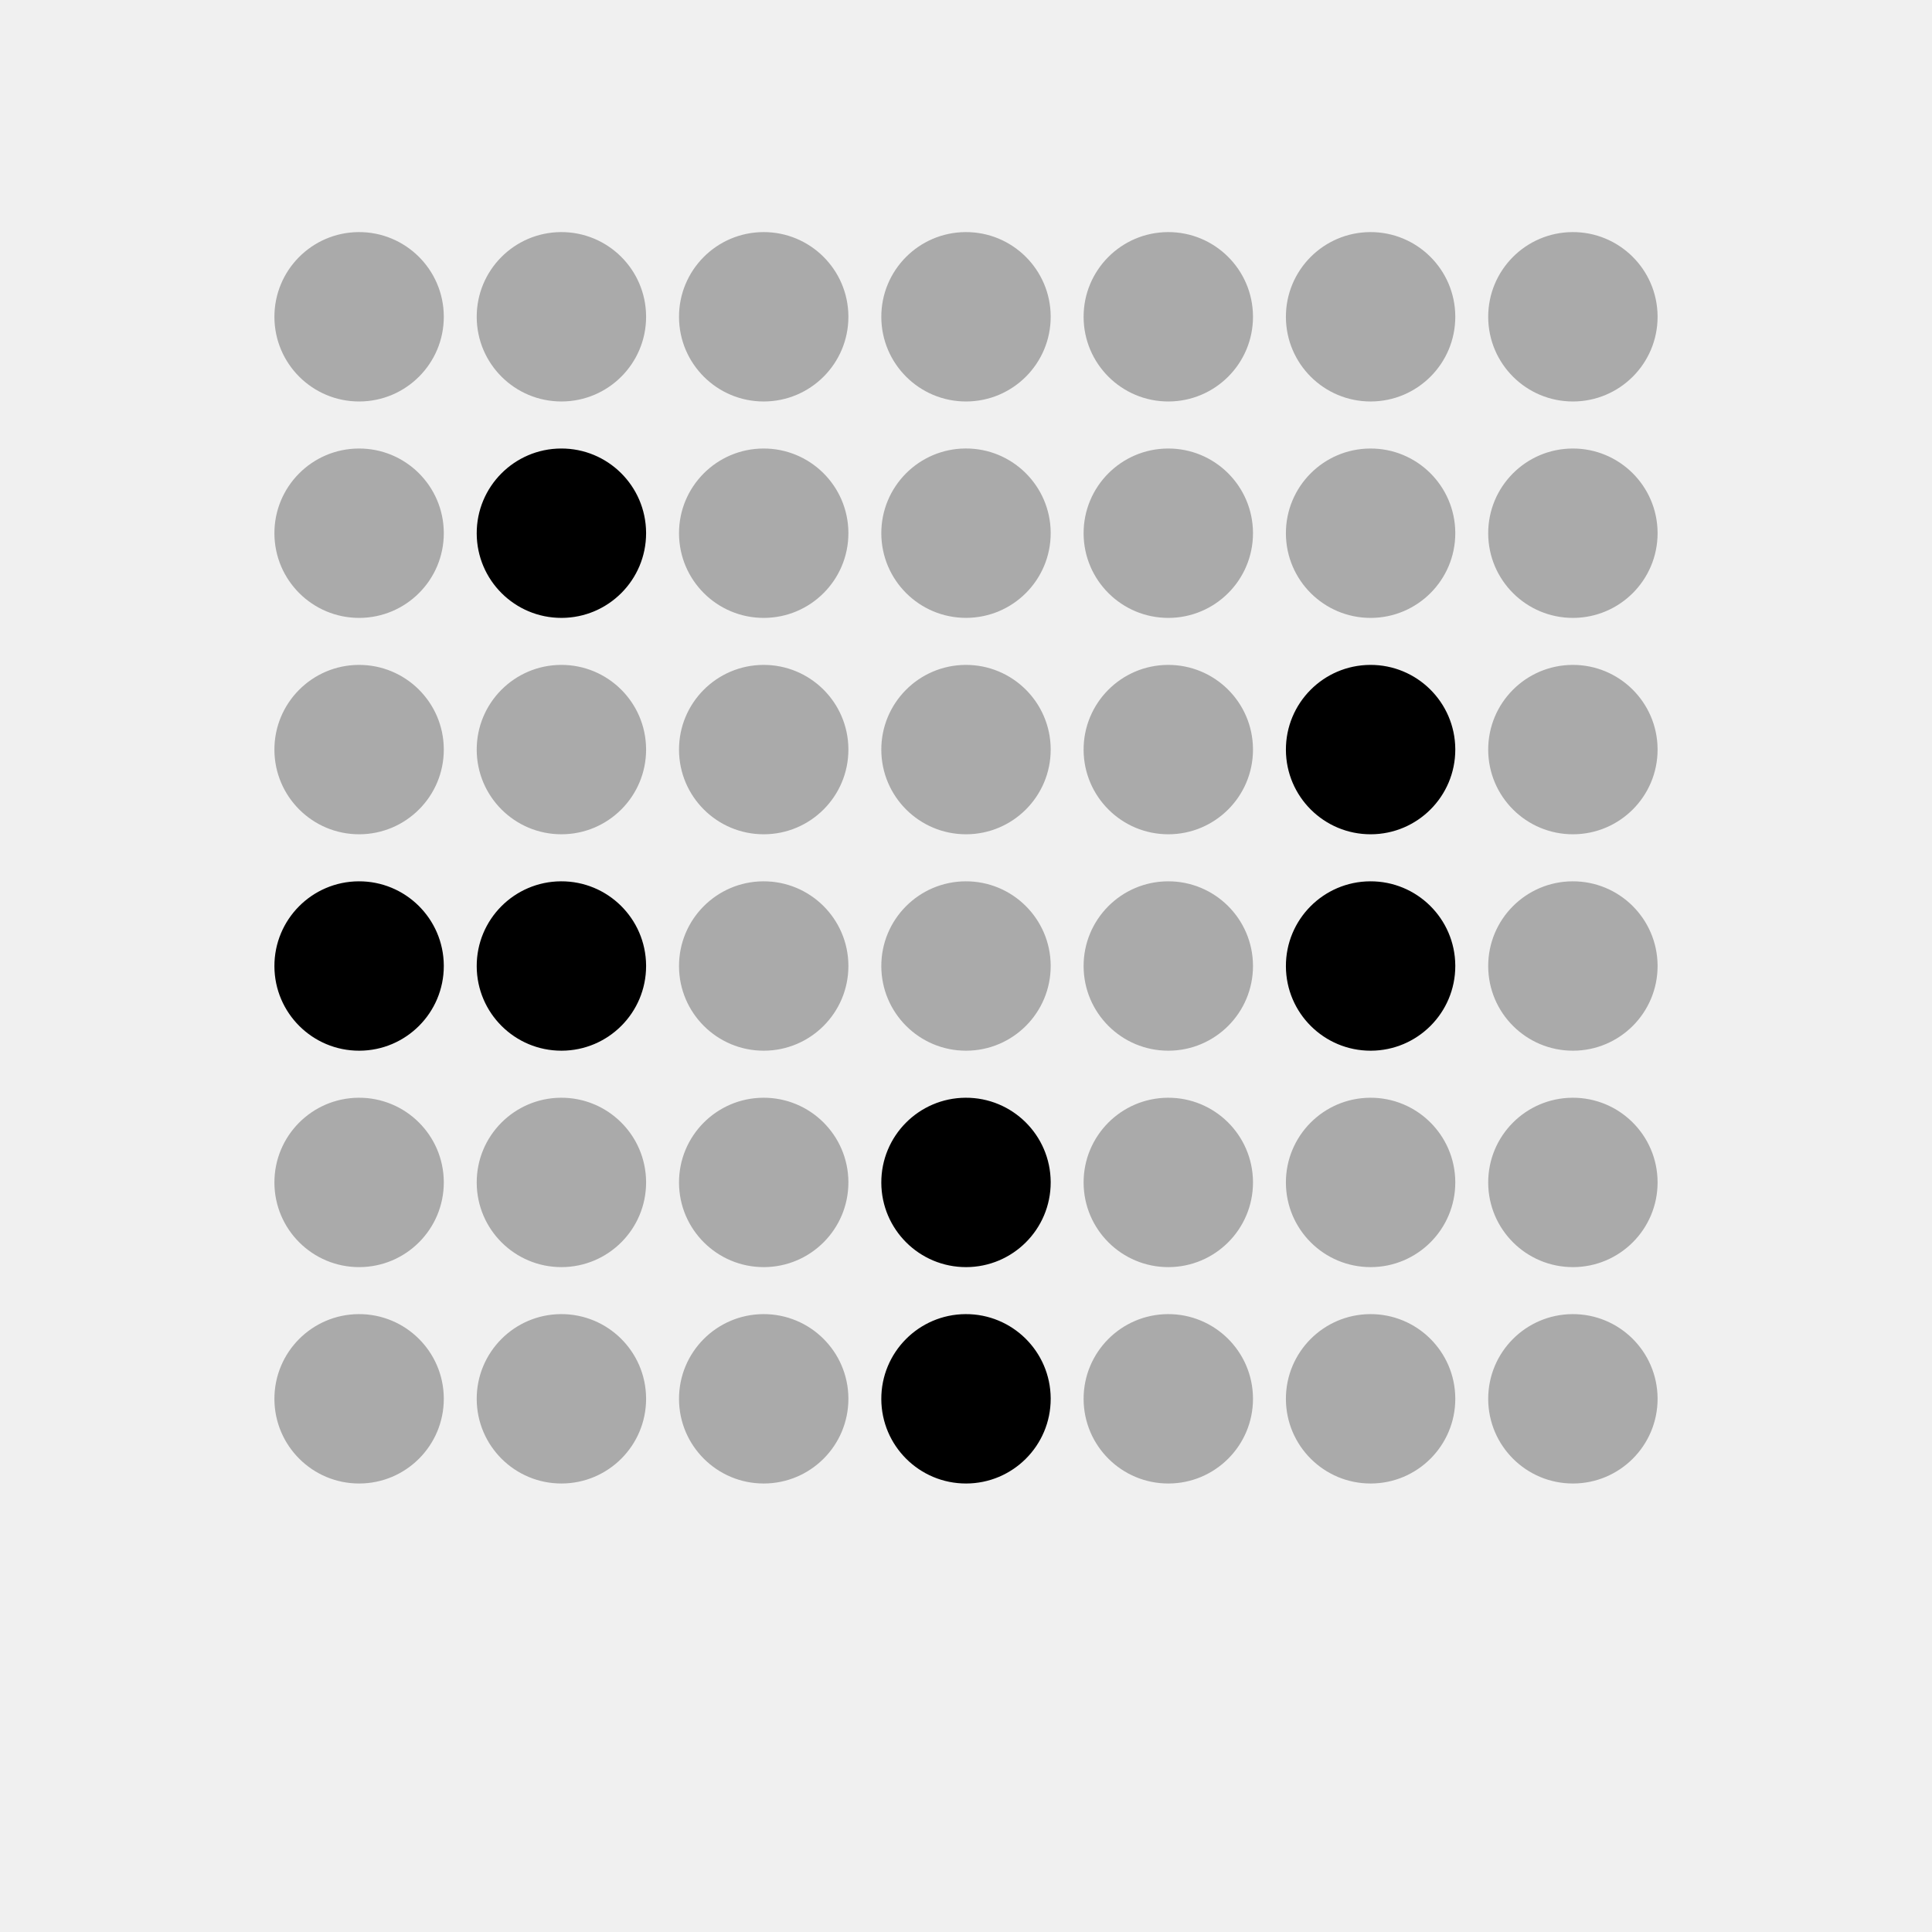
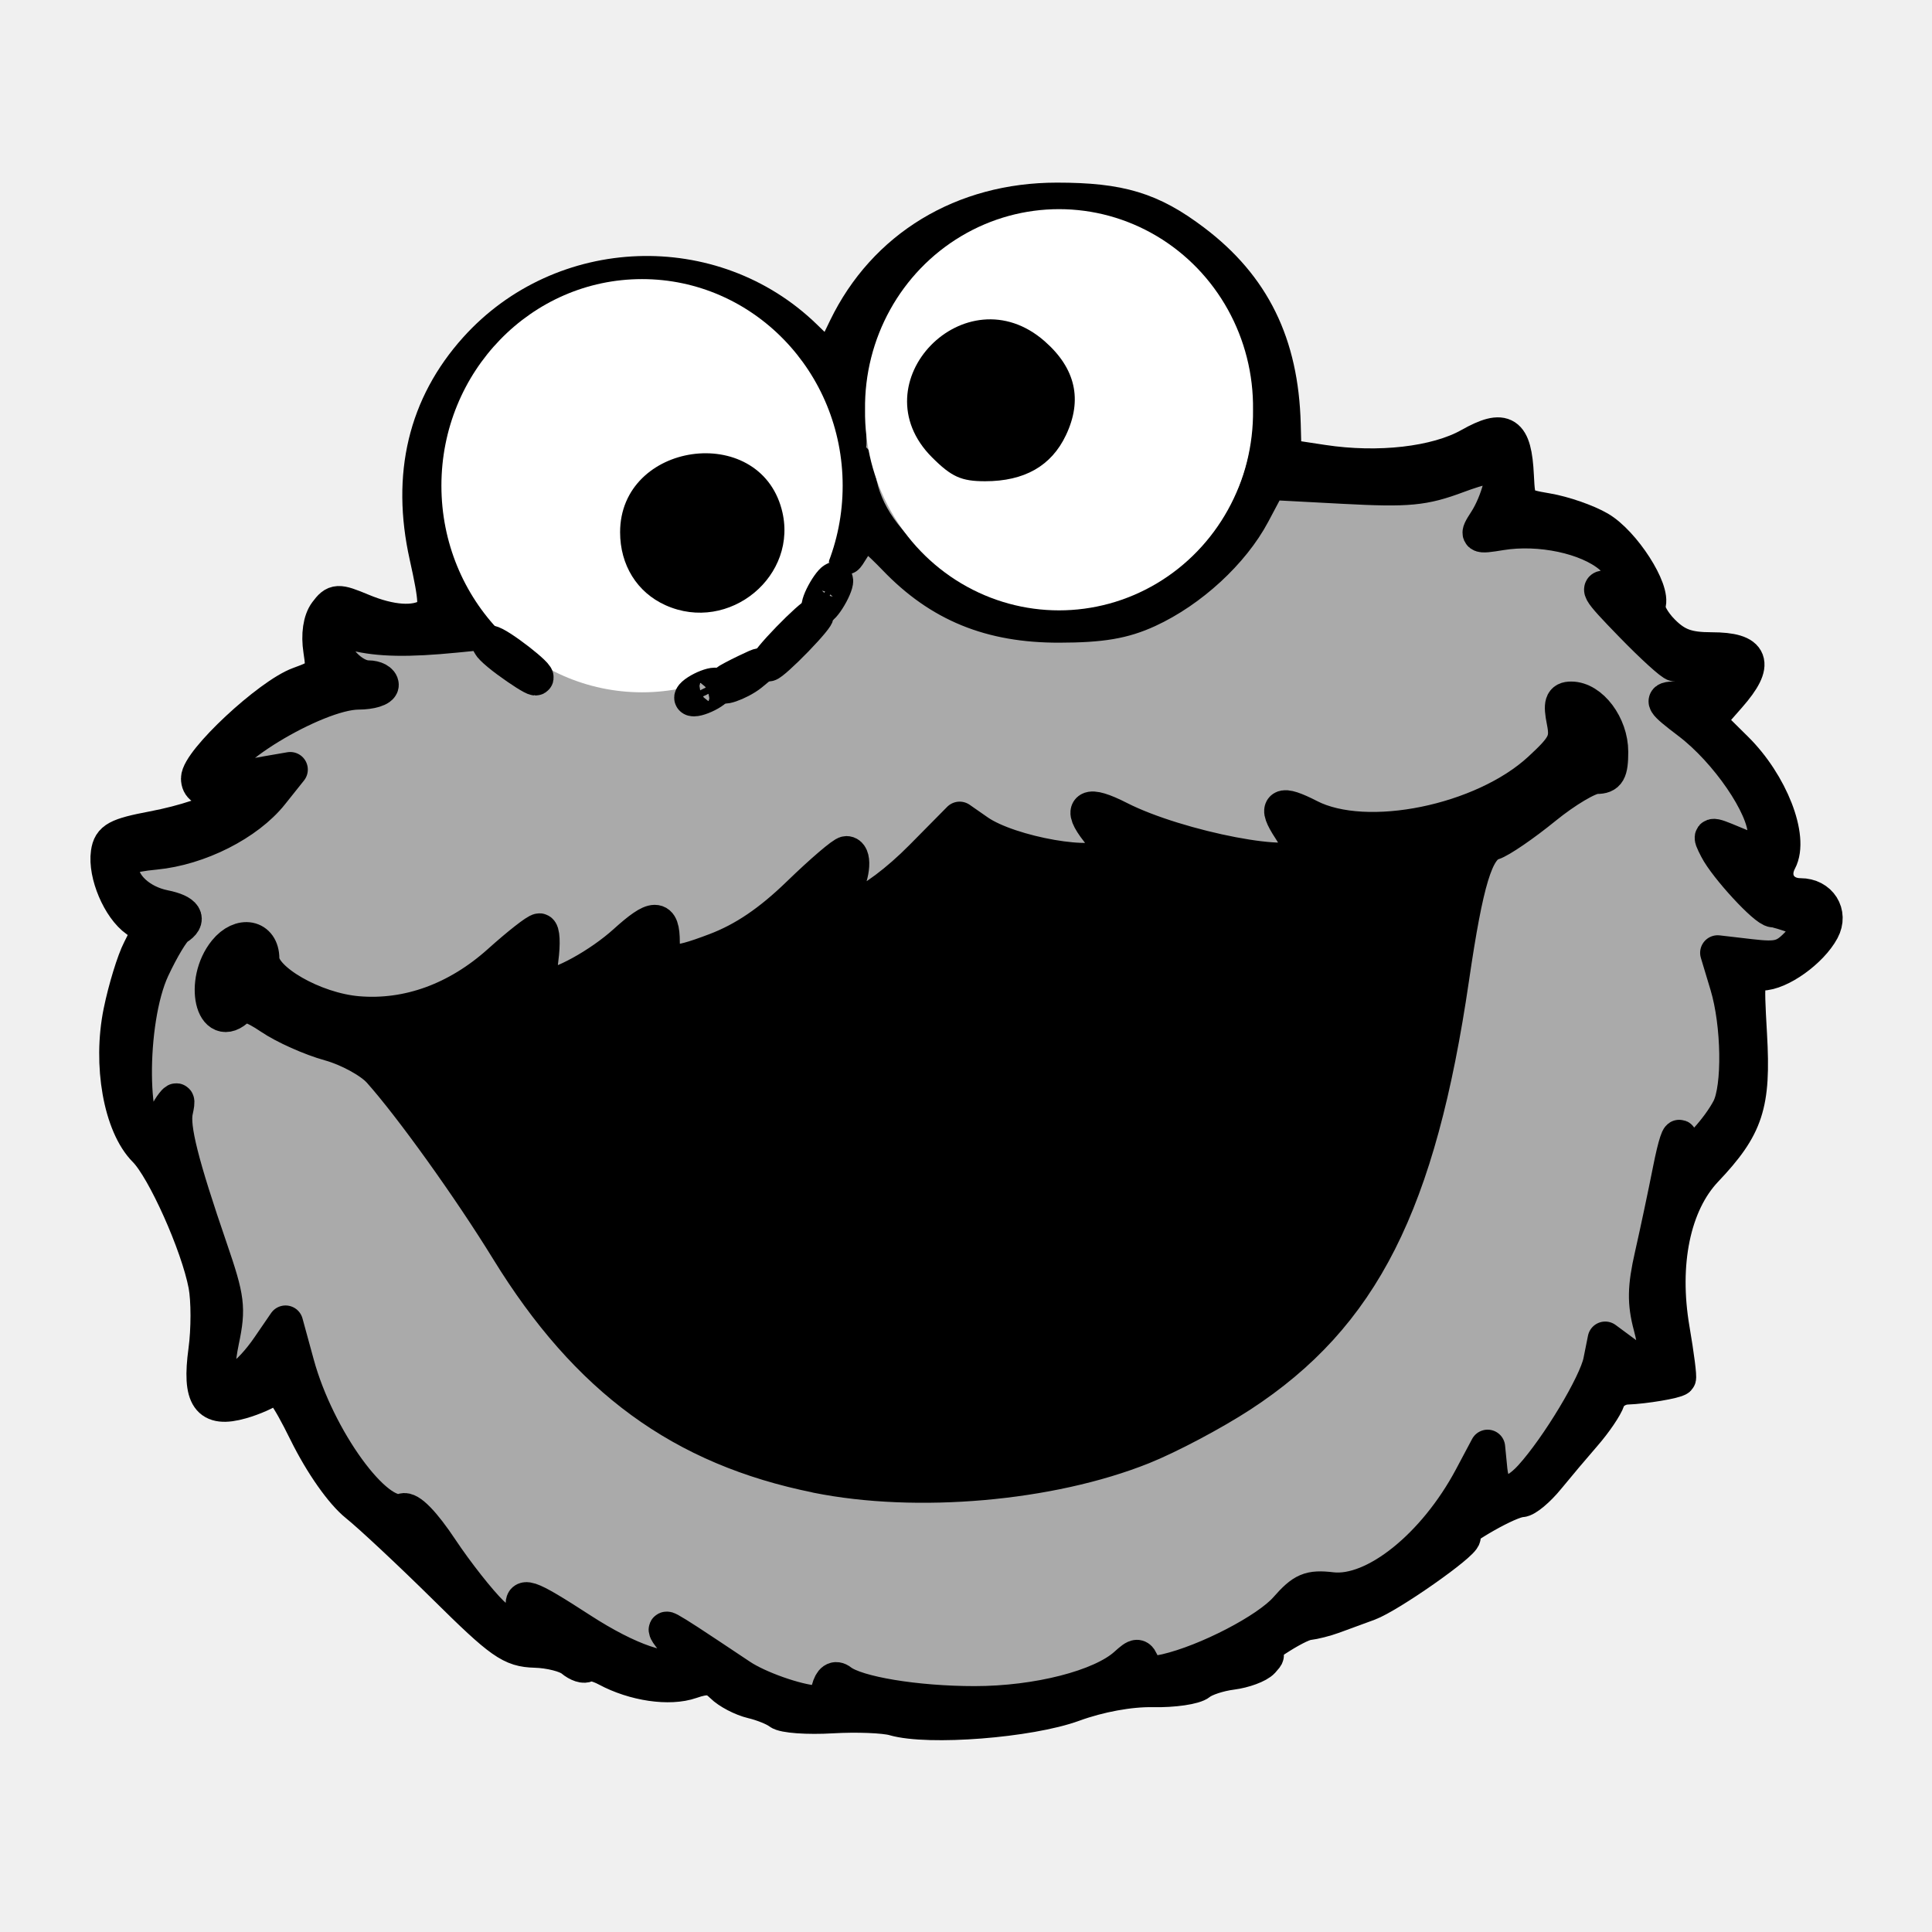
<svg xmlns="http://www.w3.org/2000/svg" height="55px" viewBox="0 0 55 55" width="55px" stroke-linecap="round" stroke-linejoin="round" stroke-width="3.5" stroke="#000" fill="#aaa">
-   <path d="m 18.393,27.5 a 2.411,2.411 0 1 1 -6.1e-5,-0.017" id="path6" style="fill:#000;fill-opacity:1;stroke:#eee;stroke-width:0;stroke-linecap:round;stroke-linejoin:miter;stroke-miterlimit:4;stroke-opacity:1;stroke-dasharray:none" />
-   <path d="m 24.152,27.5 a 2.411,2.411 0 1 1 -6.2e-5,-0.017" id="path8" style="fill:#aaa;fill-opacity:1;stroke:#eee;stroke-width:0;stroke-linecap:round;stroke-linejoin:miter;stroke-miterlimit:4;stroke-opacity:1;stroke-dasharray:none" />
-   <path d="m 35.67,27.5 a 2.411,2.411 0 1 1 -6.2e-5,-0.017" id="path12" style="fill:#aaa;fill-opacity:1;stroke:#eee;stroke-width:0;stroke-linecap:round;stroke-linejoin:miter;stroke-miterlimit:4;stroke-opacity:1;stroke-dasharray:none" />
-   <path d="m 12.634,27.5 a 2.411,2.411 0 1 1 -6.2e-5,-0.017" id="path14" style="fill:#000;fill-opacity:1;stroke:#eee;stroke-width:0;stroke-linecap:round;stroke-linejoin:miter;stroke-miterlimit:4;stroke-opacity:1;stroke-dasharray:none" />
-   <path d="m 41.429,27.5 a 2.411,2.411 0 1 1 -6.2e-5,-0.017" id="path16" style="fill:#000;fill-opacity:1;stroke:#eee;stroke-width:0;stroke-linecap:round;stroke-linejoin:miter;stroke-miterlimit:4;stroke-opacity:1;stroke-dasharray:none" />
-   <path d="m 47.188,27.5 a 2.411,2.411 0 1 1 -6.2e-5,-0.017" id="path18" style="fill:#aaa;fill-opacity:1;stroke:#eee;stroke-width:0;stroke-linecap:round;stroke-linejoin:miter;stroke-miterlimit:4;stroke-opacity:1;stroke-dasharray:none" />
-   <path d="m 18.393,39.821 a 2.411,2.411 0 1 1 -6.1e-5,-0.017" id="path22" style="fill:#aaa;fill-opacity:1;stroke:#eee;stroke-width:0;stroke-linecap:round;stroke-linejoin:miter;stroke-miterlimit:4;stroke-opacity:1;stroke-dasharray:none" />
-   <path d="m 24.152,39.821 a 2.411,2.411 0 1 1 -6.2e-5,-0.017" id="path24" style="fill:#aaa;fill-opacity:1;stroke:#eee;stroke-width:0;stroke-linecap:round;stroke-linejoin:miter;stroke-miterlimit:4;stroke-opacity:1;stroke-dasharray:none" />
-   <path d="m 35.67,39.821 a 2.411,2.411 0 1 1 -6.2e-5,-0.017" id="path28" style="fill:#aaa;fill-opacity:1;stroke:#eee;stroke-width:0;stroke-linecap:round;stroke-linejoin:miter;stroke-miterlimit:4;stroke-opacity:1;stroke-dasharray:none" />
-   <path d="m 12.634,39.821 a 2.411,2.411 0 1 1 -6.2e-5,-0.017" id="path30" style="fill:#aaa;fill-opacity:1;stroke:#eee;stroke-width:0;stroke-linecap:round;stroke-linejoin:miter;stroke-miterlimit:4;stroke-opacity:1;stroke-dasharray:none" />
-   <path d="m 41.429,39.821 a 2.411,2.411 0 1 1 -6.2e-5,-0.017" id="path32" style="fill:#aaa;fill-opacity:1;stroke:#eee;stroke-width:0;stroke-linecap:round;stroke-linejoin:miter;stroke-miterlimit:4;stroke-opacity:1;stroke-dasharray:none" />
-   <path d="m 47.188,39.821 a 2.411,2.411 0 1 1 -6.2e-5,-0.017" id="path34" style="fill:#aaa;fill-opacity:1;stroke:#eee;stroke-width:0;stroke-linecap:round;stroke-linejoin:miter;stroke-miterlimit:4;stroke-opacity:1;stroke-dasharray:none" />
-   <path d="m 18.393,9.018 a 2.411,2.411 0 1 1 -6.1e-5,-0.017" id="path38" style="fill:#aaa;fill-opacity:1;stroke:#eee;stroke-width:0;stroke-linecap:round;stroke-linejoin:miter;stroke-miterlimit:4;stroke-opacity:1;stroke-dasharray:none" />
-   <path d="m 24.152,9.018 a 2.411,2.411 0 1 1 -6.2e-5,-0.017" id="path40" style="fill:#aaa;fill-opacity:1;stroke:#eee;stroke-width:0;stroke-linecap:round;stroke-linejoin:miter;stroke-miterlimit:4;stroke-opacity:1;stroke-dasharray:none" />
-   <path d="m 35.67,9.018 a 2.411,2.411 0 1 1 -6.2e-5,-0.017" id="path44" style="fill:#aaa;fill-opacity:1;stroke:#eee;stroke-width:0;stroke-linecap:round;stroke-linejoin:miter;stroke-miterlimit:4;stroke-opacity:1;stroke-dasharray:none" />
-   <path d="m 12.634,9.018 a 2.411,2.411 0 1 1 -6.2e-5,-0.017" id="path46" style="fill:#aaa;fill-opacity:1;stroke:#eee;stroke-width:0;stroke-linecap:round;stroke-linejoin:miter;stroke-miterlimit:4;stroke-opacity:1;stroke-dasharray:none" />
-   <path d="m 41.429,9.018 a 2.411,2.411 0 1 1 -6.2e-5,-0.017" id="path48" style="fill:#aaa;fill-opacity:1;stroke:#eee;stroke-width:0;stroke-linecap:round;stroke-linejoin:miter;stroke-miterlimit:4;stroke-opacity:1;stroke-dasharray:none" />
-   <path d="m 47.188,9.018 a 2.411,2.411 0 1 1 -6.2e-5,-0.017" id="path50" style="fill:#aaa;fill-opacity:1;stroke:#eee;stroke-width:0;stroke-linecap:round;stroke-linejoin:miter;stroke-miterlimit:4;stroke-opacity:1;stroke-dasharray:none" />
-   <path d="m 18.393,15.179 a 2.411,2.411 0 1 1 -6.1e-5,-0.017" id="path54" style="fill:#000;fill-opacity:1;stroke:#eee;stroke-width:0;stroke-linecap:round;stroke-linejoin:miter;stroke-miterlimit:4;stroke-opacity:1;stroke-dasharray:none" />
-   <path d="m 24.152,15.179 a 2.411,2.411 0 1 1 -6.2e-5,-0.017" id="path56" style="fill:#aaa;fill-opacity:1;stroke:#eee;stroke-width:0;stroke-linecap:round;stroke-linejoin:miter;stroke-miterlimit:4;stroke-opacity:1;stroke-dasharray:none" />
-   <path d="m 35.67,15.179 a 2.411,2.411 0 1 1 -6.2e-5,-0.017" id="path60" style="fill:#aaa;fill-opacity:1;stroke:#eee;stroke-width:0;stroke-linecap:round;stroke-linejoin:miter;stroke-miterlimit:4;stroke-opacity:1;stroke-dasharray:none" />
-   <path d="m 12.634,15.179 a 2.411,2.411 0 1 1 -6.2e-5,-0.017" id="path62" style="fill:#aaa;fill-opacity:1;stroke:#eee;stroke-width:0;stroke-linecap:round;stroke-linejoin:miter;stroke-miterlimit:4;stroke-opacity:1;stroke-dasharray:none" />
-   <path d="m 41.429,15.179 a 2.411,2.411 0 1 1 -6.2e-5,-0.017" id="path64" style="fill:#aaa;fill-opacity:1;stroke:#eee;stroke-width:0;stroke-linecap:round;stroke-linejoin:miter;stroke-miterlimit:4;stroke-opacity:1;stroke-dasharray:none" />
-   <path d="m 47.188,15.179 a 2.411,2.411 0 1 1 -6.2e-5,-0.017" id="path66" style="fill:#aaa;fill-opacity:1;stroke:#eee;stroke-width:0;stroke-linecap:round;stroke-linejoin:miter;stroke-miterlimit:4;stroke-opacity:1;stroke-dasharray:none" />
-   <path d="m 18.393,21.339 a 2.411,2.411 0 1 1 -6.1e-5,-0.017" id="path70" style="fill:#aaa;fill-opacity:1;stroke:#eee;stroke-width:0;stroke-linecap:round;stroke-linejoin:miter;stroke-miterlimit:4;stroke-opacity:1;stroke-dasharray:none" />
-   <path d="m 24.152,21.339 a 2.411,2.411 0 1 1 -6.2e-5,-0.017" id="path72" style="fill:#aaa;fill-opacity:1;stroke:#eee;stroke-width:0;stroke-linecap:round;stroke-linejoin:miter;stroke-miterlimit:4;stroke-opacity:1;stroke-dasharray:none" />
-   <path d="m 35.67,21.339 a 2.411,2.411 0 1 1 -6.2e-5,-0.017" id="path76" style="fill:#aaa;fill-opacity:1;stroke:#eee;stroke-width:0;stroke-linecap:round;stroke-linejoin:miter;stroke-miterlimit:4;stroke-opacity:1;stroke-dasharray:none" />
-   <path d="m 12.634,21.339 a 2.411,2.411 0 1 1 -6.2e-5,-0.017" id="path78" style="fill:#aaa;fill-opacity:1;stroke:#eee;stroke-width:0;stroke-linecap:round;stroke-linejoin:miter;stroke-miterlimit:4;stroke-opacity:1;stroke-dasharray:none" />
-   <path d="m 41.429,21.339 a 2.411,2.411 0 1 1 -6.2e-5,-0.017" id="path80" style="fill:#000;fill-opacity:1;stroke:#eee;stroke-width:0;stroke-linecap:round;stroke-linejoin:miter;stroke-miterlimit:4;stroke-opacity:1;stroke-dasharray:none" />
-   <path d="m 47.188,21.339 a 2.411,2.411 0 1 1 -6.2e-5,-0.017" id="path82" style="fill:#aaa;fill-opacity:1;stroke:#eee;stroke-width:0;stroke-linecap:round;stroke-linejoin:miter;stroke-miterlimit:4;stroke-opacity:1;stroke-dasharray:none" />
-   <path d="m 18.393,33.661 a 2.411,2.411 0 1 1 -6.1e-5,-0.017" id="path86" style="fill:#aaa;fill-opacity:1;stroke:#eee;stroke-width:0;stroke-linecap:round;stroke-linejoin:miter;stroke-miterlimit:4;stroke-opacity:1;stroke-dasharray:none" />
-   <path d="m 24.152,33.661 a 2.411,2.411 0 1 1 -6.2e-5,-0.017" id="path88" style="fill:#aaa;fill-opacity:1;stroke:#eee;stroke-width:0;stroke-linecap:round;stroke-linejoin:miter;stroke-miterlimit:4;stroke-opacity:1;stroke-dasharray:none" />
-   <path d="m 35.67,33.661 a 2.411,2.411 0 1 1 -6.2e-5,-0.017" id="path92" style="fill:#aaa;fill-opacity:1;stroke:#eee;stroke-width:0;stroke-linecap:round;stroke-linejoin:miter;stroke-miterlimit:4;stroke-opacity:1;stroke-dasharray:none" />
-   <path d="m 12.634,33.661 a 2.411,2.411 0 1 1 -6.2e-5,-0.017" id="path94" style="fill:#aaa;fill-opacity:1;stroke:#eee;stroke-width:0;stroke-linecap:round;stroke-linejoin:miter;stroke-miterlimit:4;stroke-opacity:1;stroke-dasharray:none" />
-   <path d="m 41.429,33.661 a 2.411,2.411 0 1 1 -6.2e-5,-0.017" id="path96" style="fill:#aaa;fill-opacity:1;stroke:#eee;stroke-width:0;stroke-linecap:round;stroke-linejoin:miter;stroke-miterlimit:4;stroke-opacity:1;stroke-dasharray:none" />
-   <path d="m 47.188,33.661 a 2.411,2.411 0 1 1 -6.2e-5,-0.017" id="path98" style="fill:#aaa;fill-opacity:1;stroke:#eee;stroke-width:0;stroke-linecap:round;stroke-linejoin:miter;stroke-miterlimit:4;stroke-opacity:1;stroke-dasharray:none" />
-   <path d="m 29.911,27.5 a 2.411,2.411 0 1 1 -6.2e-5,-0.017" id="path14-5" style="fill:#aaa;fill-opacity:1;stroke:#eeeeee;stroke-width:0;stroke-linecap:round;stroke-linejoin:miter;stroke-miterlimit:4;stroke-opacity:1;stroke-dasharray:none" />
-   <path d="m 29.911,39.821 a 2.411,2.411 0 1 1 -6.2e-5,-0.017" id="path30-9" style="fill:#000;fill-opacity:1;stroke:#eeeeee;stroke-width:0;stroke-linecap:round;stroke-linejoin:miter;stroke-miterlimit:4;stroke-opacity:1;stroke-dasharray:none" />
-   <path d="m 29.911,9.018 a 2.411,2.411 0 1 1 -6.2e-5,-0.017" id="path46-7" style="fill:#aaa;fill-opacity:1;stroke:#eeeeee;stroke-width:0;stroke-linecap:round;stroke-linejoin:miter;stroke-miterlimit:4;stroke-opacity:1;stroke-dasharray:none" />
-   <path d="m 29.911,15.178 a 2.411,2.411 0 1 1 -6.2e-5,-0.017" id="path62-7" style="fill:#aaa;fill-opacity:1;stroke:#eeeeee;stroke-width:0;stroke-linecap:round;stroke-linejoin:miter;stroke-miterlimit:4;stroke-opacity:1;stroke-dasharray:none" />
-   <path d="m 29.911,21.339 a 2.411,2.411 0 1 1 -6.2e-5,-0.017" id="path78-6" style="fill:#aaa;fill-opacity:1;stroke:#eeeeee;stroke-width:0;stroke-linecap:round;stroke-linejoin:miter;stroke-miterlimit:4;stroke-opacity:1;stroke-dasharray:none" />
-   <path d="m 29.911,33.661 a 2.411,2.411 0 1 1 -6.2e-5,-0.017" id="path94-7" style="fill:#000;fill-opacity:1;stroke:#eeeeee;stroke-width:0;stroke-linecap:round;stroke-linejoin:miter;stroke-miterlimit:4;stroke-opacity:1;stroke-dasharray:none" />
+   <path d="m 25.453,48.914 c -0.275,-0.079 -1.07,-0.11 -1.767,-0.069 -0.697,0.041 -1.372,-0.007 -1.5,-0.108 -0.128,-0.101 -0.474,-0.241 -0.769,-0.311 -0.295,-0.07 -0.679,-0.271 -0.854,-0.446 -0.251,-0.251 -0.44,-0.275 -0.895,-0.117 -0.61,0.213 -1.61,0.066 -2.386,-0.35 -0.254,-0.136 -0.514,-0.196 -0.577,-0.133 -0.063,0.063 -0.249,0.003 -0.413,-0.134 -0.164,-0.137 -0.642,-0.258 -1.06,-0.269 -0.68,-0.019 -0.956,-0.213 -2.56,-1.8 C 11.682,44.2 10.554,43.144 10.165,42.832 9.741,42.492 9.163,41.669 8.725,40.783 8.169,39.659 7.932,39.351 7.742,39.509 7.604,39.623 7.213,39.797 6.872,39.894 5.937,40.162 5.68,39.794 5.862,38.447 5.944,37.849 5.943,37.009 5.862,36.58 5.643,35.431 4.675,33.269 4.14,32.733 3.443,32.036 3.136,30.307 3.442,28.808 3.576,28.153 3.82,27.356 3.985,27.038 4.261,26.503 4.254,26.439 3.896,26.188 3.408,25.846 2.999,24.881 3.086,24.278 c 0.056,-0.39 0.249,-0.494 1.266,-0.687 1.866,-0.354 3.082,-1.091 1.8,-1.091 -0.336,0 -0.5,-0.111 -0.5,-0.339 0,-0.488 2.015,-2.368 2.868,-2.677 0.684,-0.247 0.718,-0.302 0.614,-0.973 -0.068,-0.442 -0.009,-0.847 0.158,-1.07 0.249,-0.333 0.321,-0.337 1.008,-0.05 0.821,0.343 1.514,0.391 1.922,0.132 0.224,-0.142 0.212,-0.429 -0.071,-1.702 -0.51,-2.293 -0.035,-4.28 1.406,-5.883 2.451,-2.726 6.735,-2.883 9.349,-0.344 l 0.716,0.695 0.457,-0.945 c 1.111,-2.298 3.331,-3.645 6.008,-3.645 1.799,0 2.684,0.268 3.888,1.178 1.687,1.275 2.493,2.913 2.554,5.195 l 0.025,0.922 1.099,0.167 c 1.592,0.242 3.24,0.053 4.188,-0.48 0.99,-0.557 1.266,-0.377 1.326,0.864 0.041,0.836 0.057,0.855 0.883,0.996 0.463,0.079 1.125,0.309 1.472,0.512 0.686,0.401 1.555,1.751 1.395,2.168 -0.055,0.143 0.129,0.489 0.409,0.769 0.392,0.392 0.712,0.509 1.397,0.509 1.164,0 1.309,0.383 0.495,1.31 l -0.623,0.71 0.821,0.813 c 0.99,0.98 1.588,2.513 1.237,3.17 -0.267,0.499 0.034,0.998 0.601,0.998 0.551,0 0.868,0.5 0.615,0.972 -0.316,0.591 -1.208,1.228 -1.717,1.228 -0.438,0 -0.446,0.041 -0.348,1.761 0.113,1.985 -0.091,2.608 -1.258,3.839 -0.913,0.964 -1.266,2.662 -0.943,4.545 0.126,0.738 0.207,1.365 0.178,1.394 -0.079,0.079 -0.974,0.229 -1.464,0.246 -0.24,0.008 -0.488,0.172 -0.552,0.365 -0.063,0.193 -0.362,0.633 -0.663,0.979 -0.301,0.346 -0.773,0.905 -1.048,1.242 -0.275,0.337 -0.61,0.616 -0.744,0.621 -0.342,0.012 -1.696,0.779 -2.056,1.165 -0.271,0.29 -0.266,0.296 0.05,0.058 0.193,-0.145 0.35,-0.218 0.35,-0.163 0,0.196 -2.11,1.674 -2.7,1.891 -0.33,0.121 -0.78,0.286 -1,0.367 -0.22,0.081 -0.544,0.163 -0.719,0.183 -0.327,0.037 -1.581,0.857 -1.581,1.033 0,0.054 0.113,0.035 0.25,-0.043 0.185,-0.105 0.193,-0.079 0.029,0.099 -0.121,0.132 -0.514,0.277 -0.871,0.323 -0.358,0.045 -0.768,0.18 -0.913,0.3 -0.144,0.12 -0.742,0.207 -1.329,0.195 -0.652,-0.014 -1.532,0.147 -2.266,0.416 -1.25,0.457 -4.117,0.682 -5.1,0.399 z" style="fill:#000;fill-opacity:1;stroke-width:1;stroke-miterlimit:4;stroke-dasharray:none" />
+   <path d="m 23.596,48.096 c 0.069,-0.264 0.184,-0.343 0.331,-0.229 0.454,0.353 2.145,0.633 3.819,0.633 1.785,0 3.606,-0.466 4.31,-1.104 0.315,-0.285 0.358,-0.285 0.467,-1.54e-4 0.088,0.228 0.271,0.279 0.675,0.185 1.157,-0.268 2.886,-1.165 3.422,-1.775 0.476,-0.542 0.664,-0.622 1.287,-0.549 1.22,0.142 2.943,-1.24 3.985,-3.198 l 0.457,-0.859 0.064,0.65 c 0.077,0.786 0.569,0.87 1.178,0.2 0.761,-0.836 1.849,-2.646 1.978,-3.289 l 0.128,-0.639 0.579,0.428 c 0.77,0.569 1.016,0.296 0.722,-0.799 -0.177,-0.658 -0.169,-1.109 0.034,-2 0.144,-0.633 0.378,-1.735 0.519,-2.45 0.141,-0.715 0.267,-1.097 0.279,-0.85 0.012,0.247 0.097,0.45 0.188,0.45 0.216,0 0.924,-0.783 1.21,-1.337 0.309,-0.6 0.282,-2.409 -0.052,-3.519 l -0.277,-0.92 0.927,0.108 c 0.812,0.094 0.986,0.044 1.406,-0.406 l 0.479,-0.514 -0.542,-0.206 c -0.298,-0.113 -0.609,-0.206 -0.69,-0.206 -0.212,0 -1.338,-1.221 -1.604,-1.741 -0.224,-0.436 -0.219,-0.438 0.47,-0.15 0.913,0.381 0.908,0.383 0.908,-0.287 0,-0.762 -1.082,-2.344 -2.166,-3.166 -0.769,-0.584 -0.812,-0.657 -0.388,-0.657 0.263,0 0.652,-0.128 0.866,-0.285 0.374,-0.275 0.368,-0.293 -0.175,-0.5 -0.31,-0.118 -0.628,-0.215 -0.707,-0.215 -0.079,0 -0.636,-0.506 -1.237,-1.125 -0.988,-1.017 -1.04,-1.112 -0.543,-0.996 0.754,0.176 0.729,-0.293 -0.051,-0.949 -0.662,-0.557 -2.015,-0.845 -3.127,-0.664 -0.688,0.112 -0.698,0.104 -0.421,-0.326 0.347,-0.535 0.585,-1.437 0.422,-1.599 -0.065,-0.065 -0.62,0.069 -1.233,0.298 -0.965,0.361 -1.4,0.402 -3.237,0.305 l -2.122,-0.112 -0.471,0.887 c -0.583,1.098 -1.769,2.191 -2.987,2.75 -0.695,0.319 -1.322,0.425 -2.524,0.427 -1.952,0.004 -3.395,-0.586 -4.664,-1.908 -0.456,-0.474 -0.862,-0.824 -0.903,-0.776 -0.041,0.048 -0.184,0.267 -0.319,0.487 -0.204,0.334 -0.226,0.339 -0.129,0.034 0.063,-0.201 0.126,-0.921 0.14,-1.6 0.023,-1.127 0.037,-1.163 0.158,-0.423 0.167,1.015 0.785,1.894 1.967,2.797 2.406,1.837 5.904,1.639 7.995,-0.452 1.203,-1.203 1.739,-2.481 1.742,-4.155 0.004,-2.297 -1.126,-3.995 -3.407,-5.118 C 31.437,6.045 29.019,6.026 27.643,6.643 25.704,7.513 24.168,9.71 24.167,11.617 l -4e-4,1.017 -0.427,-0.917 C 22.884,9.879 20.894,8.555 18.691,8.358 c -3.09,-0.275 -6.094,2.229 -6.392,5.327 -0.113,1.175 0.382,2.979 1.029,3.751 l 0.472,0.563 -0.824,0.081 c -1.356,0.134 -2.187,0.119 -2.874,-0.052 -0.547,-0.136 -0.65,-0.106 -0.65,0.189 0,0.475 0.579,1.082 1.031,1.082 0.203,0 0.369,0.09 0.369,0.2 0,0.11 -0.292,0.201 -0.65,0.202 -1.216,0.004 -4.205,1.824 -3.874,2.359 0.075,0.122 0.247,0.188 0.381,0.148 0.134,-0.041 0.539,-0.125 0.899,-0.187 L 8.263,21.908 7.722,22.586 c -0.682,0.855 -2.061,1.552 -3.307,1.672 -0.759,0.073 -0.962,0.168 -0.962,0.453 0,0.495 0.534,0.986 1.224,1.124 0.598,0.12 0.735,0.343 0.355,0.578 -0.121,0.075 -0.435,0.598 -0.698,1.162 -0.699,1.501 -0.67,4.925 0.042,4.925 0.152,0 0.278,-0.158 0.28,-0.35 0.002,-0.193 0.099,-0.485 0.217,-0.65 0.174,-0.244 0.197,-0.219 0.121,0.13 -0.102,0.469 0.164,1.523 0.993,3.936 0.483,1.407 0.516,1.67 0.321,2.6 -0.119,0.569 -0.146,1.109 -0.06,1.201 0.228,0.241 0.859,-0.212 1.406,-1.01 l 0.475,-0.693 0.322,1.177 c 0.582,2.125 2.262,4.442 3.023,4.169 0.176,-0.063 0.573,0.342 1.078,1.102 0.44,0.661 1.085,1.479 1.433,1.818 0.659,0.641 1.172,0.617 0.962,-0.046 -0.175,-0.552 0.041,-0.481 1.582,0.517 1.367,0.886 2.489,1.269 2.926,0.999 0.156,-0.096 0.08,-0.303 -0.237,-0.652 -0.256,-0.281 -0.33,-0.435 -0.165,-0.342 0.276,0.156 0.535,0.325 2.026,1.32 0.507,0.338 1.586,0.72 2.143,0.757 0.148,0.01 0.316,-0.164 0.374,-0.386 z" style="fill:#aaa;fill-opacity:1;stroke-width:1;stroke-miterlimit:4;stroke-dasharray:none" />
+   <path d="M 23.253,42.001 C 19.413,41.227 16.731,39.268 14.461,35.575 13.384,33.823 11.709,31.487 10.813,30.486 10.56,30.203 9.917,29.852 9.385,29.705 8.853,29.558 8.098,29.221 7.708,28.956 7.206,28.616 6.935,28.537 6.785,28.687 6.064,29.408 5.731,27.942 6.421,27.089 6.853,26.556 7.453,26.674 7.453,27.291 c 0,0.61 1.485,1.463 2.729,1.568 1.433,0.121 2.842,-0.393 4.044,-1.473 0.542,-0.487 1.051,-0.886 1.132,-0.886 0.081,0 0.099,0.36 0.04,0.8 -0.059,0.44 -0.023,0.8 0.08,0.8 0.466,0 1.599,-0.623 2.323,-1.277 0.832,-0.752 1.052,-0.752 1.052,-0.001 0,0.683 0.251,0.722 1.531,0.234 0.805,-0.307 1.539,-0.804 2.36,-1.6 0.655,-0.635 1.263,-1.155 1.35,-1.155 0.227,0 0.196,0.557 -0.058,1.03 -0.581,1.086 0.796,0.508 2.217,-0.931 l 1.066,-1.079 0.517,0.36 c 0.911,0.634 3.437,1.073 3.702,0.644 0.06,-0.097 -0.067,-0.4 -0.282,-0.673 -0.533,-0.677 -0.304,-0.81 0.6,-0.348 1.687,0.861 5.196,1.53 5.196,0.991 0,-0.114 -0.147,-0.432 -0.327,-0.706 -0.436,-0.665 -0.28,-0.762 0.545,-0.338 1.629,0.837 4.946,0.161 6.572,-1.339 0.714,-0.659 0.797,-0.826 0.687,-1.38 -0.1,-0.5 -0.059,-0.63 0.199,-0.63 0.564,0 1.125,0.749 1.125,1.5 0,0.568 -0.076,0.7 -0.403,0.7 -0.222,0 -0.89,0.397 -1.486,0.882 -0.596,0.485 -1.256,0.937 -1.467,1.004 -0.483,0.153 -0.766,1.083 -1.172,3.855 -0.941,6.427 -2.552,9.613 -6,11.864 -0.791,0.516 -2.051,1.184 -2.801,1.484 -2.628,1.052 -6.427,1.385 -9.273,0.812 z" id="path3005" style="fill:#000;fill-opacity:1;stroke-width:1;stroke-miterlimit:4;stroke-dasharray:none" />
+   <path d="m 23.989,13.827 a 5.711,5.881 0 0 1 -11.423,0 5.711,5.881 0 1 1 11.423,0 z" id="path3025" style="fill:#ffffff;fill-opacity:1;stroke:none" />
+   <path d="m 35.671,11.665 a 5.523,5.635 0 1 1 -11.045,0 5.523,5.635 0 1 1 11.045,0 z" id="path3025-0" style="fill:#ffffff;fill-opacity:1;stroke:none" />
+   <path d="m 19.853,19.7 c 0.165,-0.107 0.39,-0.194 0.5,-0.194 0.11,0 0.065,0.087 -0.1,0.194 -0.165,0.107 -0.39,0.194 -0.5,0.194 -0.11,0 -0.065,-0.087 0.1,-0.194 z" id="path3003" style="fill:#000;fill-opacity:1;stroke-width:1;stroke-miterlimit:4;stroke-dasharray:none" />
+   <path d="m 20.669,19.427 c 0.046,-0.04 0.308,-0.18 0.583,-0.311 0.471,-0.225 0.478,-0.22 0.112,0.073 -0.319,0.255 -0.97,0.478 -0.695,0.238 z" id="path3001" style="fill:#000;fill-opacity:1;stroke-width:1;stroke-miterlimit:4;stroke-dasharray:none" />
+   <path d="m 14.453,18.8 c -0.373,-0.275 -0.593,-0.497 -0.489,-0.493 0.201,0.008 1.466,0.99 1.278,0.992 -0.061,5.47e-4 -0.416,-0.224 -0.789,-0.499 z" id="path2999" style="fill:#000;fill-opacity:1;stroke-width:1;stroke-miterlimit:4;stroke-dasharray:none" />
+   <path d="m 22.453,18.2 c 0.373,-0.385 0.723,-0.7 0.778,-0.7 0.055,0 -0.205,0.315 -0.578,0.7 -0.373,0.385 -0.723,0.7 -0.778,0.7 -0.055,0 0.205,-0.315 0.578,-0.7 z" id="path2997" style="fill:#000;fill-opacity:1;stroke-width:1;stroke-miterlimit:4;stroke-dasharray:none" />
+   <path d="m 18.943,17.228 c -0.808,-0.365 -1.29,-1.141 -1.29,-2.077 0,-2.569 3.932,-3.132 4.598,-0.658 0.51,1.894 -1.495,3.553 -3.308,2.735 z" id="path2995" style="fill:#000;fill-opacity:1;stroke:none" />
+   <path d="m 23.453,16.9 c 0.118,-0.22 0.259,-0.4 0.314,-0.4 0.055,0 0.004,0.18 -0.114,0.4 -0.118,0.22 -0.259,0.4 -0.314,0.4 -0.055,0 -0.004,-0.18 0.114,-0.4 z" id="path2993" style="fill:#000;fill-opacity:1;stroke-width:1;stroke-miterlimit:4;stroke-dasharray:none" />
+   <path d="m 26.533,13.02 c -2.117,-2.117 0.955,-5.282 3.207,-3.305 0.881,0.773 1.083,1.667 0.605,2.674 -0.415,0.875 -1.18,1.311 -2.302,1.311 -0.677,0 -0.955,-0.125 -1.51,-0.68 z" id="path3096" style="fill:#000;fill-opacity:1;stroke:none" />
</svg>
